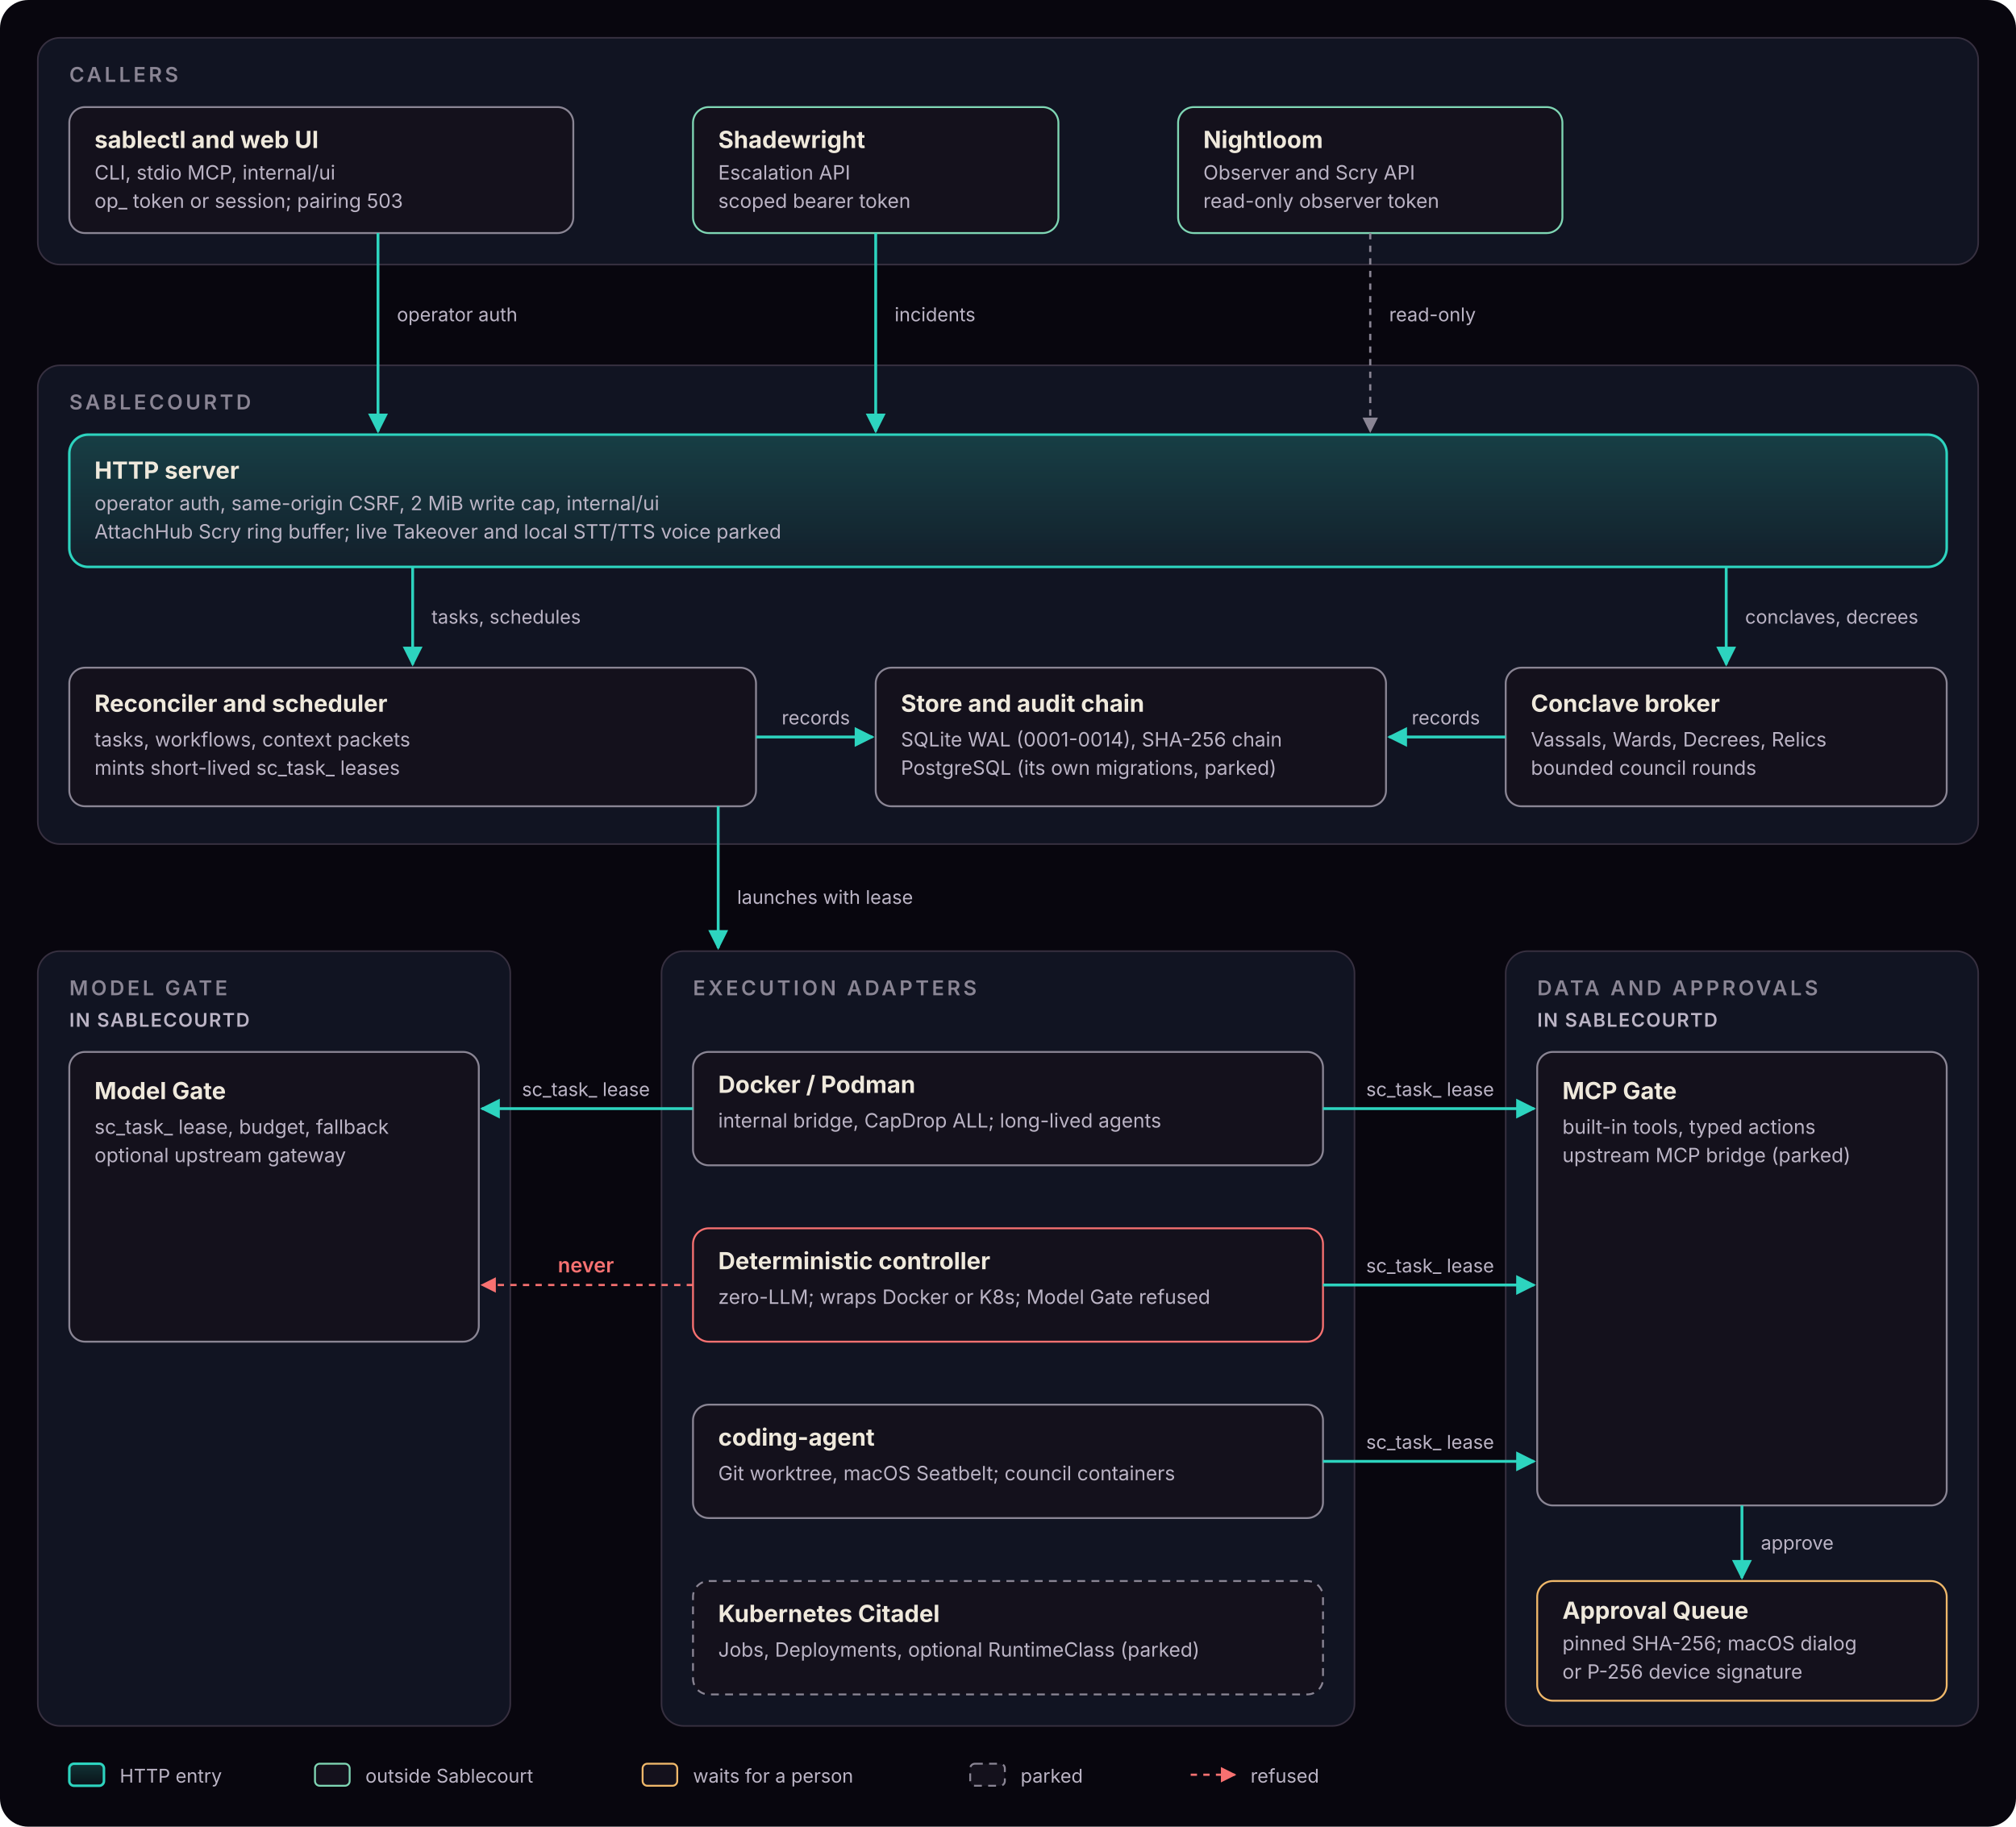
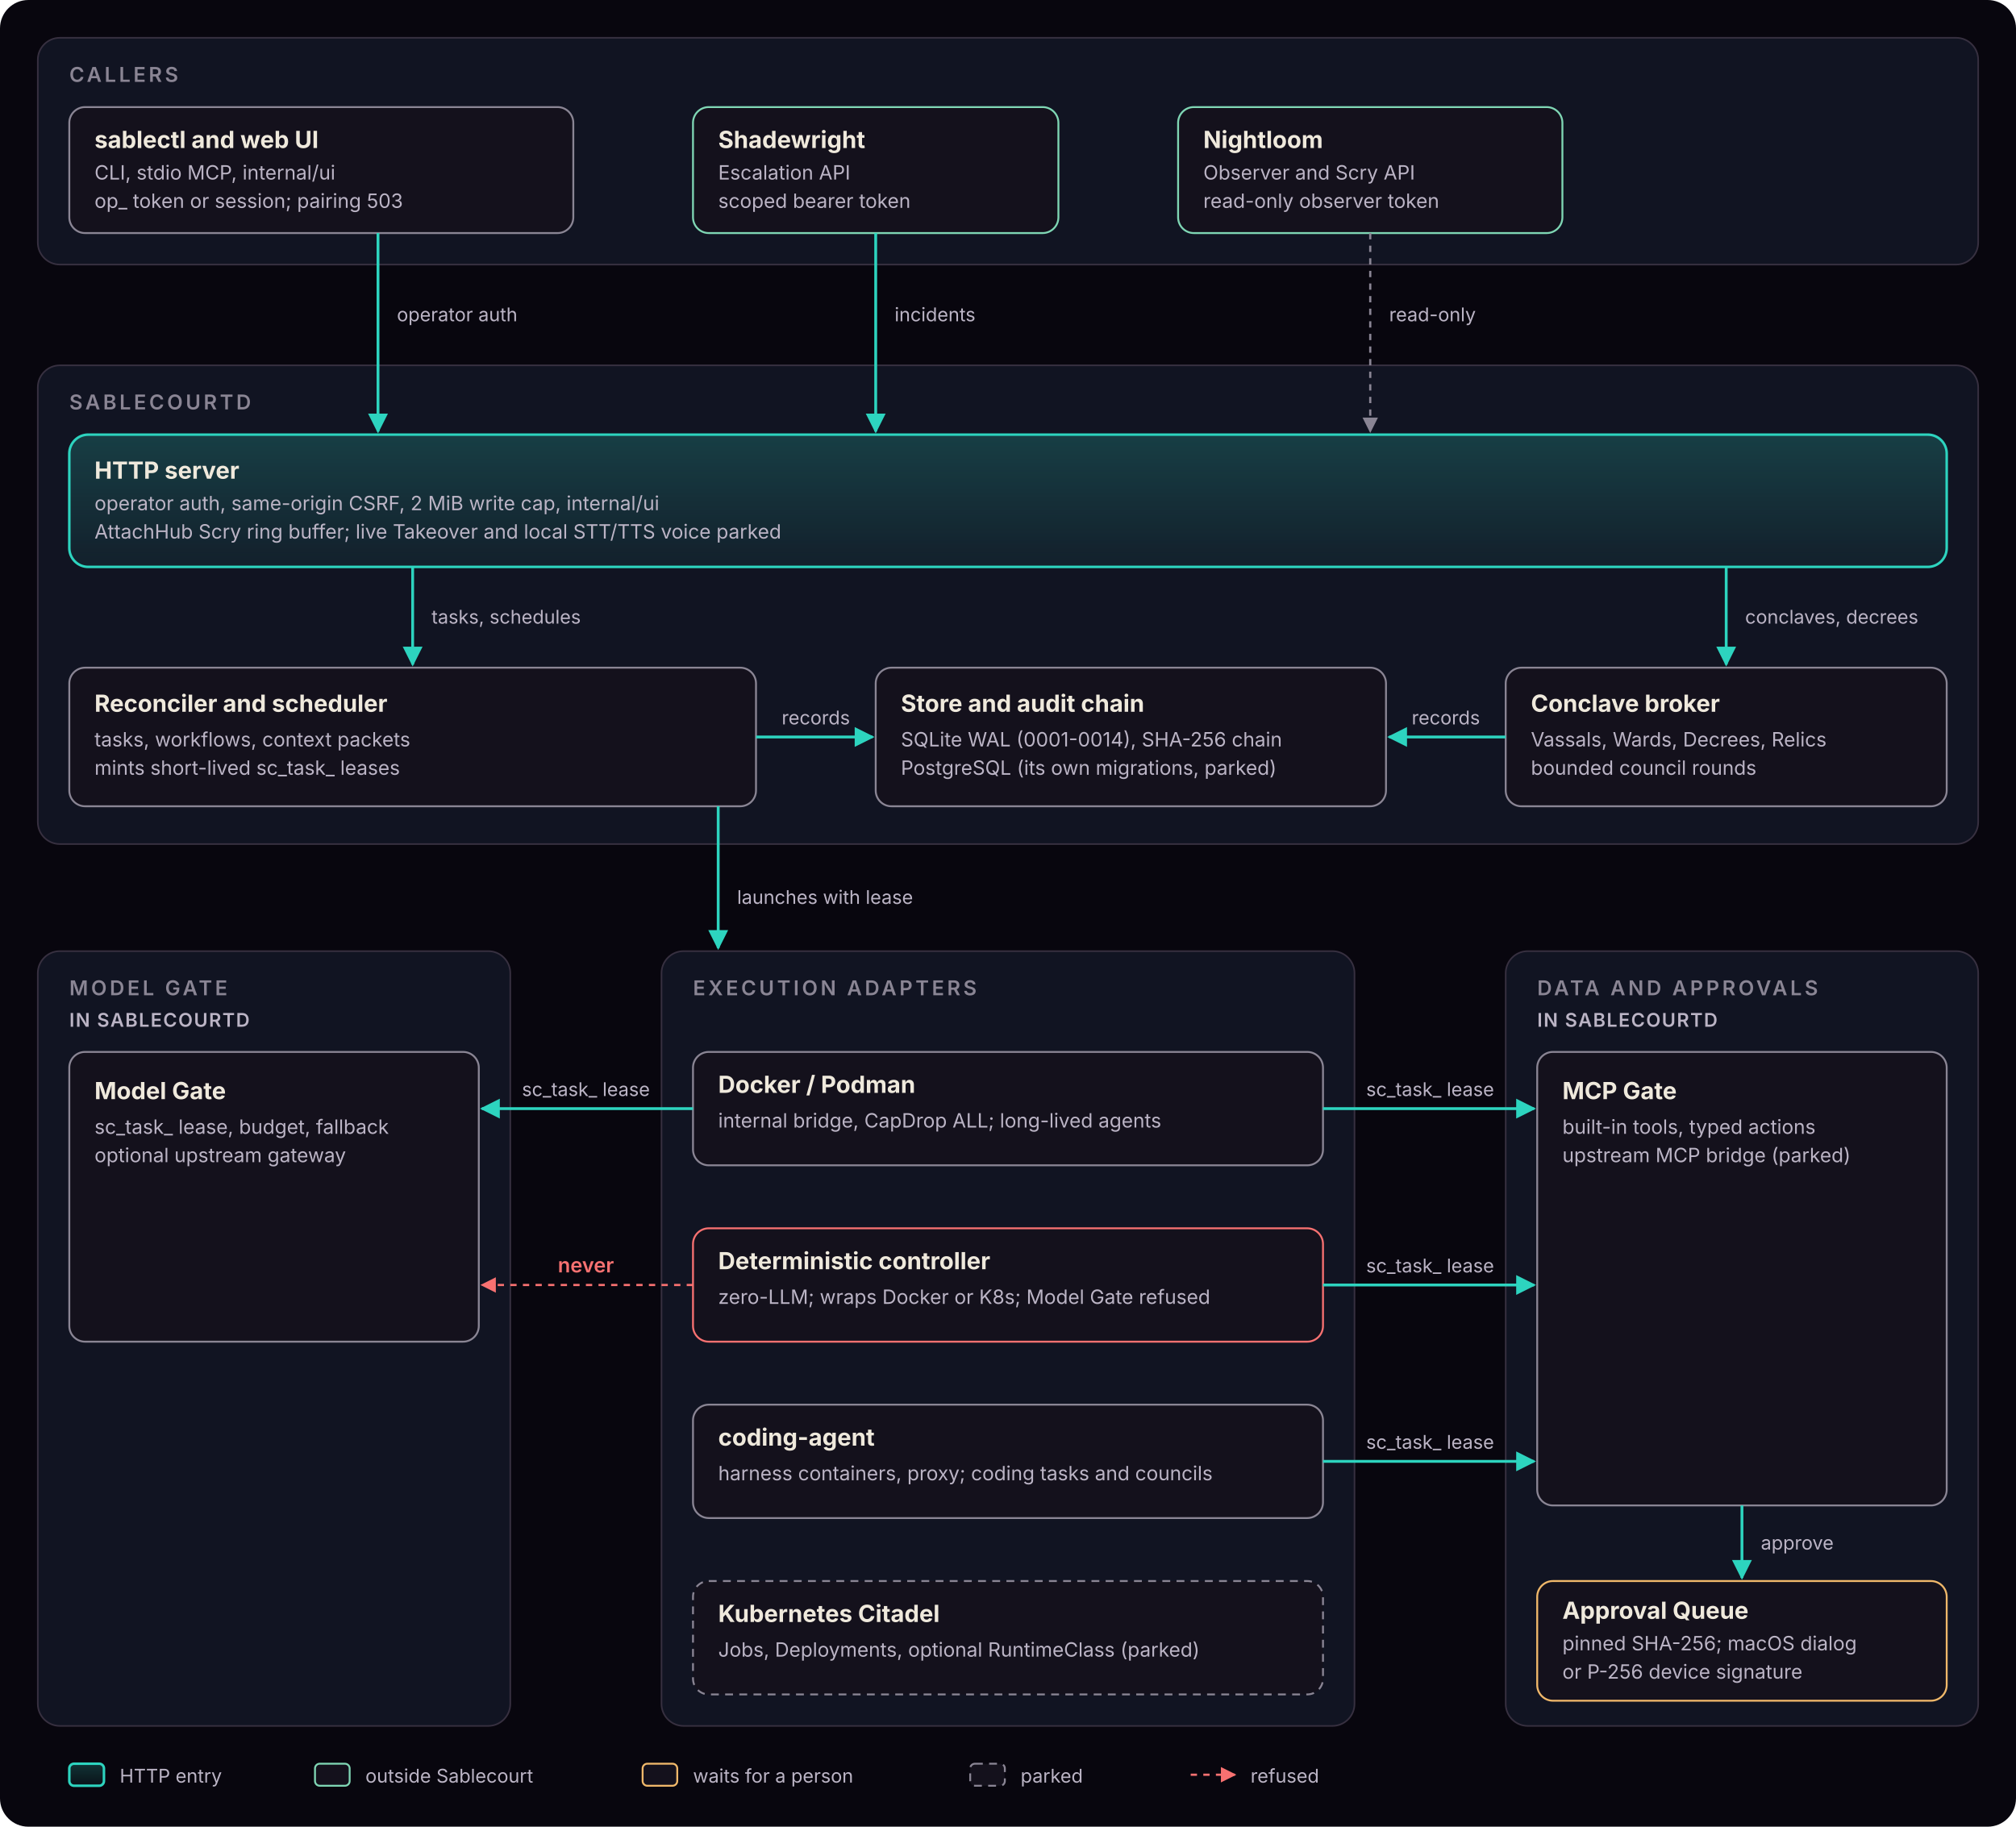
<svg xmlns="http://www.w3.org/2000/svg" viewBox="0 0 1280 1160" role="img" aria-labelledby="t d" data-diagram="components" font-family="system-ui, -apple-system, BlinkMacSystemFont, 'Segoe UI', sans-serif">
  <defs>
    <marker id="a" viewBox="0 0 10 10" refX="9" refY="5" markerWidth="7" markerHeight="7" orient="auto-start-reverse">
      <path d="M0 0 10 5 0 10z" fill="#2dd4bf" />
    </marker>
    <marker id="m" viewBox="0 0 10 10" refX="9" refY="5" markerWidth="7" markerHeight="7" orient="auto-start-reverse">
      <path d="M0 0 10 5 0 10z" fill="#8a8594" />
    </marker>
    <marker id="x" viewBox="0 0 10 10" refX="9" refY="5" markerWidth="7" markerHeight="7" orient="auto-start-reverse">
      <path d="M0 0 10 5 0 10z" fill="#f87171" />
    </marker>
    <linearGradient id="glow" x1="0" y1="0" x2="0" y2="1">
      <stop offset="0" stop-color="#2dd4bf" stop-opacity=".22" />
      <stop offset="1" stop-color="#2dd4bf" stop-opacity=".06" />
    </linearGradient>
    <style>
      .lane{fill:#111422;stroke:#373040}
      .lanet{fill:#8a8594;font-size:13px;font-weight:600;letter-spacing:.14em}
      .box{fill:#14111c;stroke:#8a8594;stroke-width:1.2}
      .key{fill:url(#glow);stroke:#2dd4bf;stroke-width:1.6}
      .ext{fill:#14111c;stroke:#7fd6b4;stroke-width:1.2}
      .plan{fill:#14111c;stroke:#8a8594;stroke-width:1.2;stroke-dasharray:5 4}
      .wait{fill:#14111c;stroke:#f0b86a;stroke-width:1.2}
      .bad{fill:#14111c;stroke:#f87171;stroke-width:1.2}
      .frame{fill:none;stroke:#bbb4c5;stroke-dasharray:5 5;stroke-width:1.2}
      .h{fill:#efe9dc;font-size:15px;font-weight:650}
      .s{fill:#bbb4c5;font-size:12.5px}
      .cap{fill:#8a8594;font-size:12.5px}
      .pn{fill:#8a8594;font-size:12px;font-weight:600;letter-spacing:.06em}
      .n{fill:#2dd4bf;font-size:12px;font-weight:700;letter-spacing:.08em}
      .idt{fill:#bbb4c5;font-size:12px;font-weight:600;letter-spacing:.06em}
      .lbl{fill:#bbb4c5;font-size:12px}
      .no{fill:#f87171;font-size:13px;font-weight:600}
      .f{stroke:#2dd4bf;stroke-width:1.8;fill:none}
      .r{stroke:#8a8594;stroke-width:1.4;fill:none;stroke-dasharray:4 4}
      .deny{stroke:#f87171;stroke-width:1.4;fill:none;stroke-dasharray:4 4}
      .life{stroke:#373040;stroke-width:1.2;fill:none;stroke-dasharray:4 4}
    </style>
  </defs>
  <rect width="1280" height="1160" rx="18" fill="#08060e" />
  <rect class="lane" x="24" y="24" width="1232" height="144" rx="14" />
  <text class="lanet" x="44" y="52">CALLERS</text>
  <rect class="box" x="44" y="68" width="320" height="80" rx="10" />
  <text class="h" x="60" y="94">sablectl and web UI</text>
  <text class="s" x="60" y="114">CLI, stdio MCP, internal/ui</text>
  <text class="s" x="60" y="132">op_ token or session; pairing 503</text>
  <rect class="ext" x="440" y="68" width="232" height="80" rx="10" />
  <text class="h" x="456" y="94">Shadewright</text>
  <text class="s" x="456" y="114">Escalation API</text>
  <text class="s" x="456" y="132">scoped bearer token</text>
  <rect class="ext" x="748" y="68" width="244" height="80" rx="10" />
  <text class="h" x="764" y="94">Nightloom</text>
  <text class="s" x="764" y="114">Observer and Scry API</text>
  <text class="s" x="764" y="132">read-only observer token</text>
  <rect class="lane" x="24" y="232" width="1232" height="304" rx="14" />
  <text class="lanet" x="44" y="260">SABLECOURTD</text>
  <rect class="key" x="44" y="276" width="1192" height="84" rx="12" />
  <text class="h" x="60" y="304">HTTP server</text>
  <text class="s" x="60" y="324">operator auth, same-origin CSRF, 2 MiB write cap, internal/ui</text>
  <text class="s" x="60" y="342">AttachHub Scry ring buffer; live Takeover and local STT/TTS voice parked</text>
  <rect class="box" x="44" y="424" width="436" height="88" rx="10" />
  <text class="h" x="60" y="452">Reconciler and scheduler</text>
  <text class="s" x="60" y="474">tasks, workflows, context packets</text>
  <text class="s" x="60" y="492">mints short-lived sc_task_ leases</text>
  <rect class="box" x="556" y="424" width="324" height="88" rx="10" />
  <text class="h" x="572" y="452">Store and audit chain</text>
  <text class="s" x="572" y="474">SQLite WAL (0001-0014), SHA-256 chain</text>
  <text class="s" x="572" y="492">PostgreSQL (its own migrations, parked)</text>
  <rect class="box" x="956" y="424" width="280" height="88" rx="10" />
  <text class="h" x="972" y="452">Conclave broker</text>
  <text class="s" x="972" y="474">Vassals, Wards, Decrees, Relics</text>
  <text class="s" x="972" y="492">bounded council rounds</text>
  <rect class="lane" x="24" y="604" width="300" height="492" rx="14" />
  <text class="lanet" x="44" y="632">MODEL GATE</text>
  <text class="idt" x="44" y="652">IN SABLECOURTD</text>
  <rect class="box" x="44" y="668" width="260" height="184" rx="10" />
  <text class="h" x="60" y="698">Model Gate</text>
  <text class="s" x="60" y="720">sc_task_ lease, budget, fallback</text>
  <text class="s" x="60" y="738">optional upstream gateway</text>
  <rect class="lane" x="420" y="604" width="440" height="492" rx="14" />
  <text class="lanet" x="440" y="632">EXECUTION ADAPTERS</text>
  <rect class="box" x="440" y="668" width="400" height="72" rx="10" />
  <text class="h" x="456" y="694">Docker / Podman</text>
  <text class="s" x="456" y="716">internal bridge, CapDrop ALL; long-lived agents</text>
  <rect class="bad" x="440" y="780" width="400" height="72" rx="10" />
  <text class="h" x="456" y="806">Deterministic controller</text>
  <text class="s" x="456" y="828">zero-LLM; wraps Docker or K8s; Model Gate refused</text>
  <rect class="box" x="440" y="892" width="400" height="72" rx="10" />
  <text class="h" x="456" y="918">coding-agent</text>
-   <text class="s" x="456" y="940">Git worktree, macOS Seatbelt; council containers</text>
+   <text class="s" x="456" y="940">harness containers, proxy; coding tasks and councils</text>
  <rect class="plan" x="440" y="1004" width="400" height="72" rx="10" />
  <text class="h" x="456" y="1030">Kubernetes Citadel</text>
  <text class="s" x="456" y="1052">Jobs, Deployments, optional RuntimeClass (parked)</text>
  <rect class="lane" x="956" y="604" width="300" height="492" rx="14" />
  <text class="lanet" x="976" y="632">DATA AND APPROVALS</text>
  <text class="idt" x="976" y="652">IN SABLECOURTD</text>
  <rect class="box" x="976" y="668" width="260" height="288" rx="10" />
  <text class="h" x="992" y="698">MCP Gate</text>
  <text class="s" x="992" y="720">built-in tools, typed actions</text>
  <text class="s" x="992" y="738">upstream MCP bridge (parked)</text>
  <rect class="wait" x="976" y="1004" width="260" height="76" rx="10" />
  <text class="h" x="992" y="1028">Approval Queue</text>
  <text class="s" x="992" y="1048">pinned SHA-256; macOS dialog</text>
  <text class="s" x="992" y="1066">or P-256 device signature</text>
  <path class="f" d="M240 148V274" marker-end="url(#a)" />
  <text class="lbl" x="252" y="204">operator auth</text>
  <path class="f" d="M556 148V274" marker-end="url(#a)" />
  <text class="lbl" x="568" y="204">incidents</text>
  <path class="r" d="M870 148V274" marker-end="url(#m)" />
  <text class="lbl" x="882" y="204">read-only</text>
  <path class="f" d="M262 360V422" marker-end="url(#a)" />
  <text class="lbl" x="274" y="396">tasks, schedules</text>
  <path class="f" d="M1096 360V422" marker-end="url(#a)" />
  <text class="lbl" x="1108" y="396">conclaves, decrees</text>
  <path class="f" d="M480 468H554" marker-end="url(#a)" />
  <text class="lbl" x="518" y="460" text-anchor="middle">records</text>
  <path class="f" d="M956 468H882" marker-end="url(#a)" />
  <text class="lbl" x="918" y="460" text-anchor="middle">records</text>
  <path class="f" d="M456 512V602" marker-end="url(#a)" />
  <text class="lbl" x="468" y="574">launches with lease</text>
  <path class="f" d="M440 704H306" marker-end="url(#a)" />
  <text class="lbl" x="372" y="696" text-anchor="middle">sc_task_ lease</text>
  <path class="f" d="M840 704H974" marker-end="url(#a)" />
  <text class="lbl" x="908" y="696" text-anchor="middle">sc_task_ lease</text>
  <path class="deny" d="M440 816H306" marker-end="url(#x)" />
  <text class="no" x="372" y="808" text-anchor="middle">never</text>
  <path class="f" d="M840 816H974" marker-end="url(#a)" />
  <text class="lbl" x="908" y="808" text-anchor="middle">sc_task_ lease</text>
  <path class="f" d="M840 928H974" marker-end="url(#a)" />
  <text class="lbl" x="908" y="920" text-anchor="middle">sc_task_ lease</text>
  <path class="f" d="M1106 956V1002" marker-end="url(#a)" />
  <text class="lbl" x="1118" y="984">approve</text>
  <rect class="key" x="44" y="1120" width="22" height="14" rx="3" />
  <text class="lbl" x="76" y="1132">HTTP entry</text>
  <rect class="ext" x="200" y="1120" width="22" height="14" rx="3" />
  <text class="lbl" x="232" y="1132">outside Sablecourt</text>
  <rect class="wait" x="408" y="1120" width="22" height="14" rx="3" />
  <text class="lbl" x="440" y="1132">waits for a person</text>
  <rect class="plan" x="616" y="1120" width="22" height="14" rx="3" />
  <text class="lbl" x="648" y="1132">parked</text>
  <path class="deny" d="M756 1127H784" marker-end="url(#x)" />
  <text class="lbl" x="794" y="1132">refused</text>
</svg>
